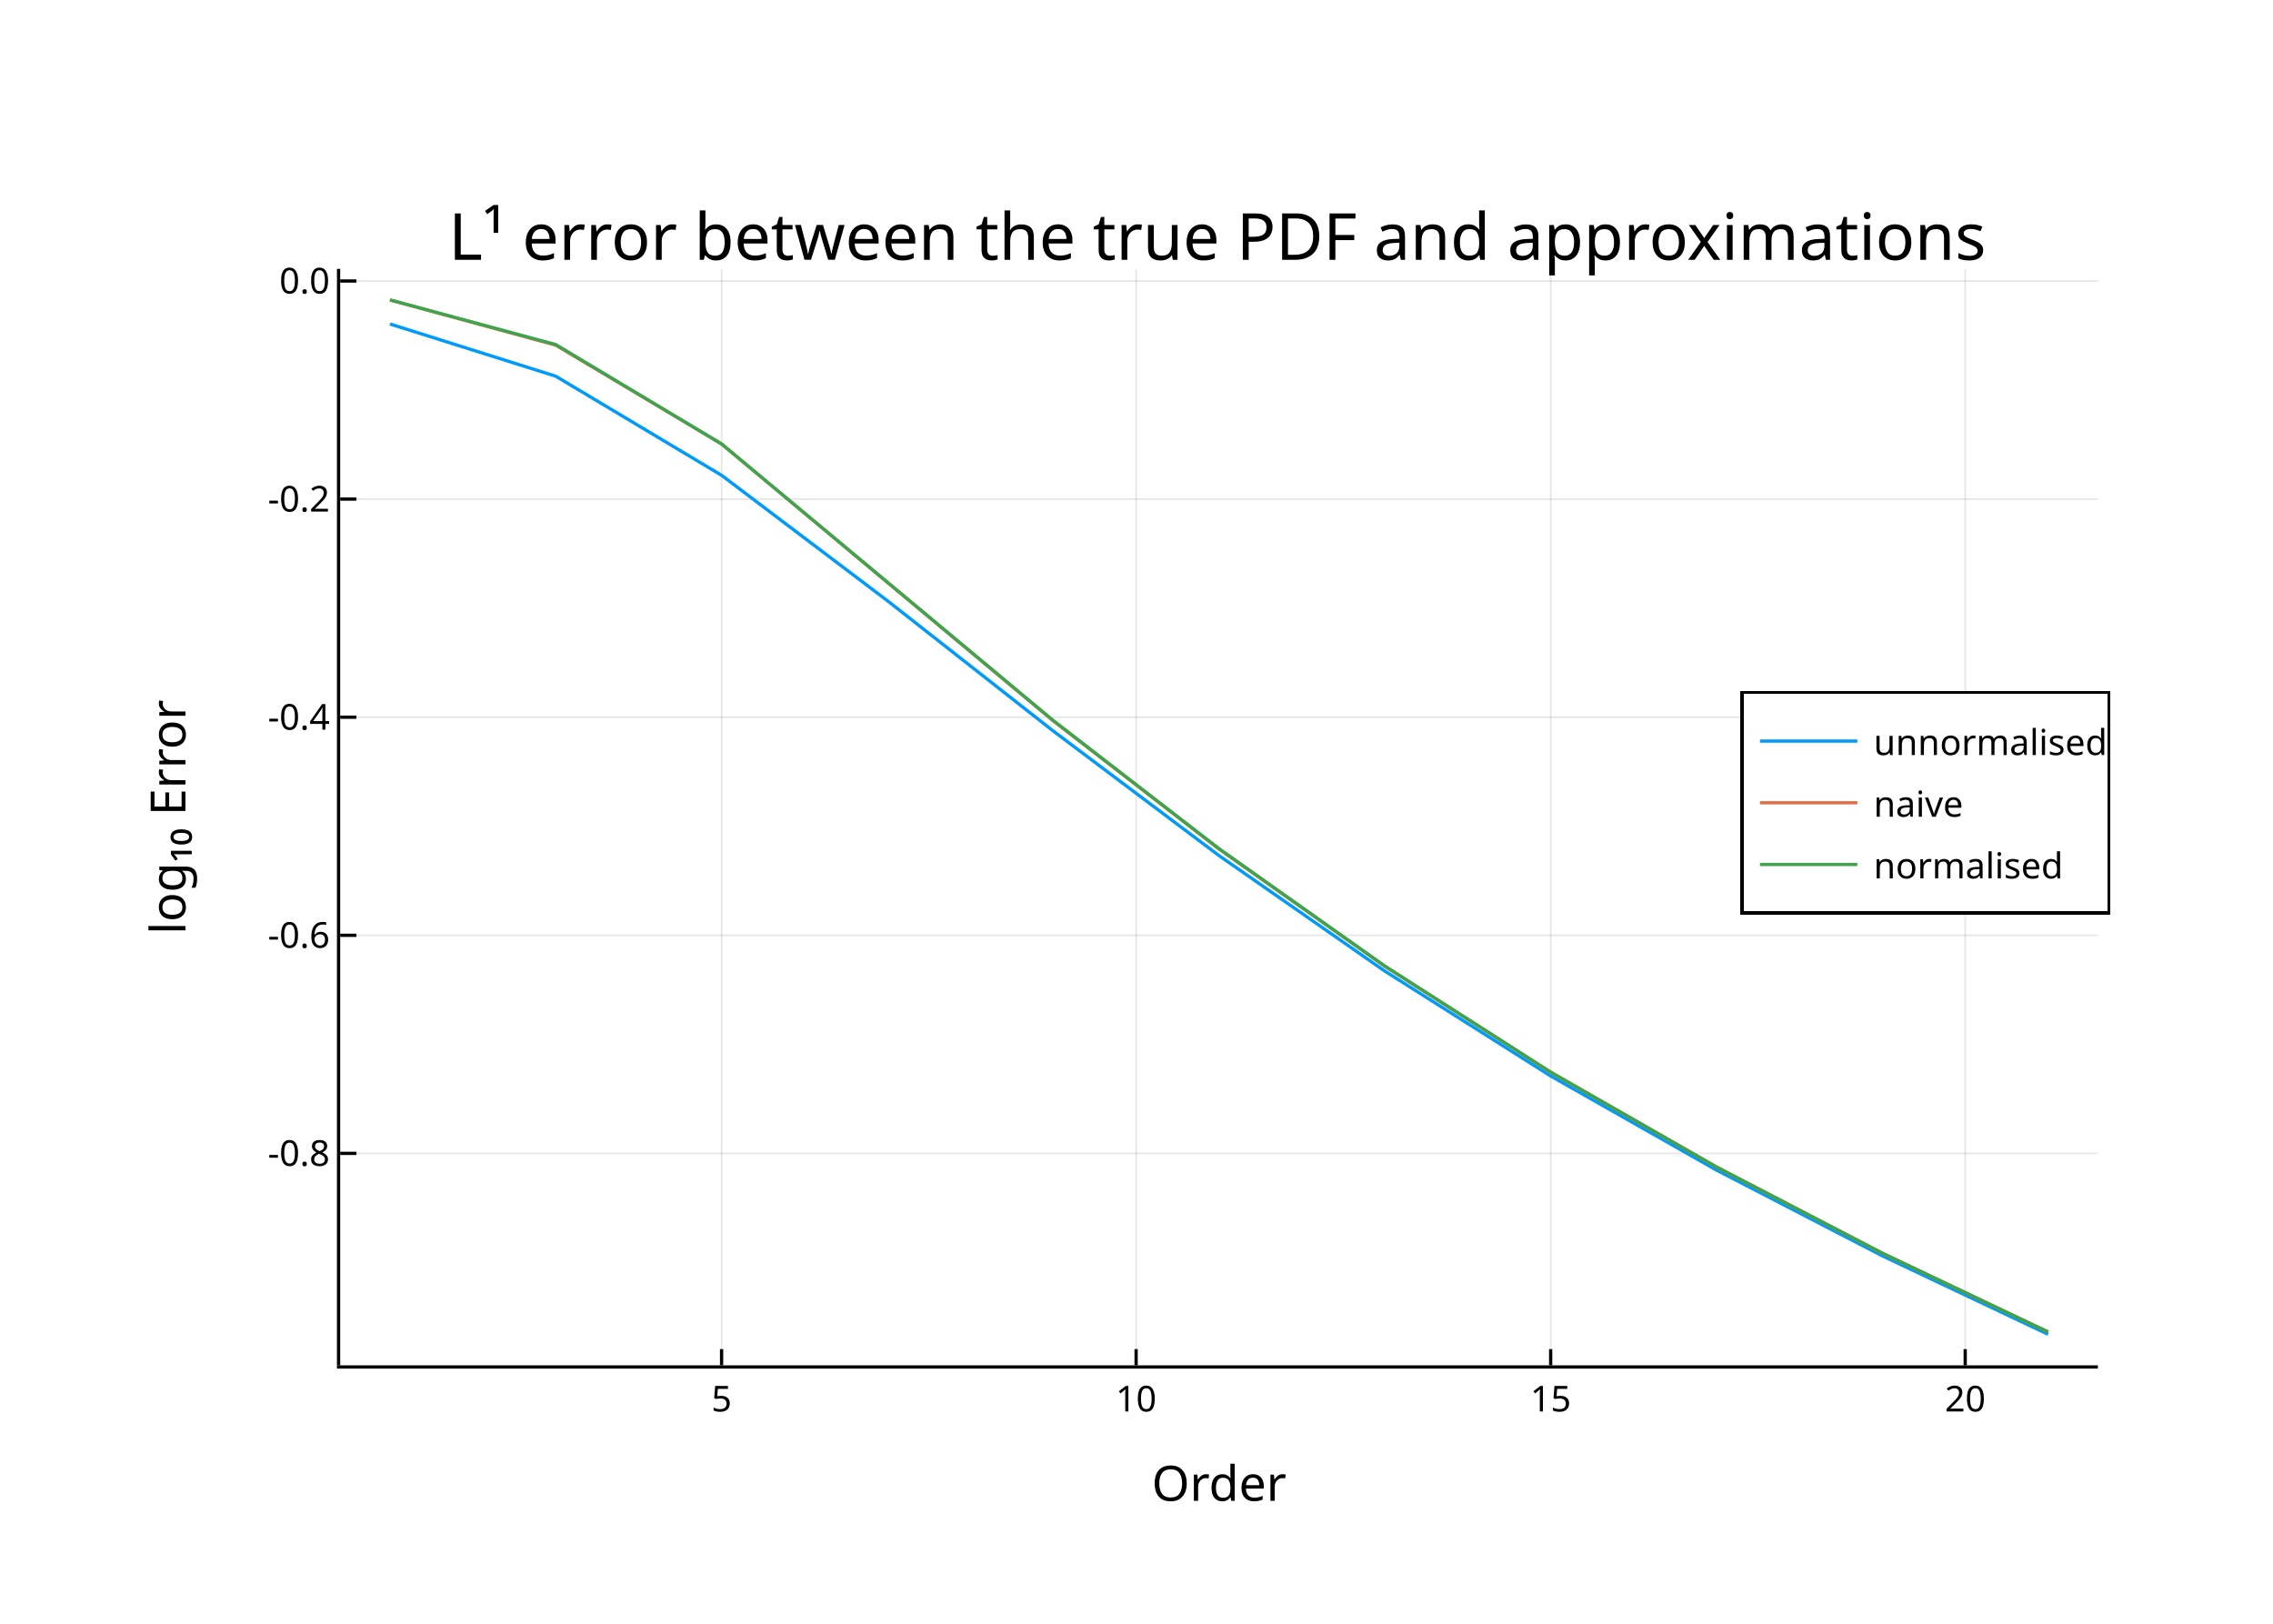
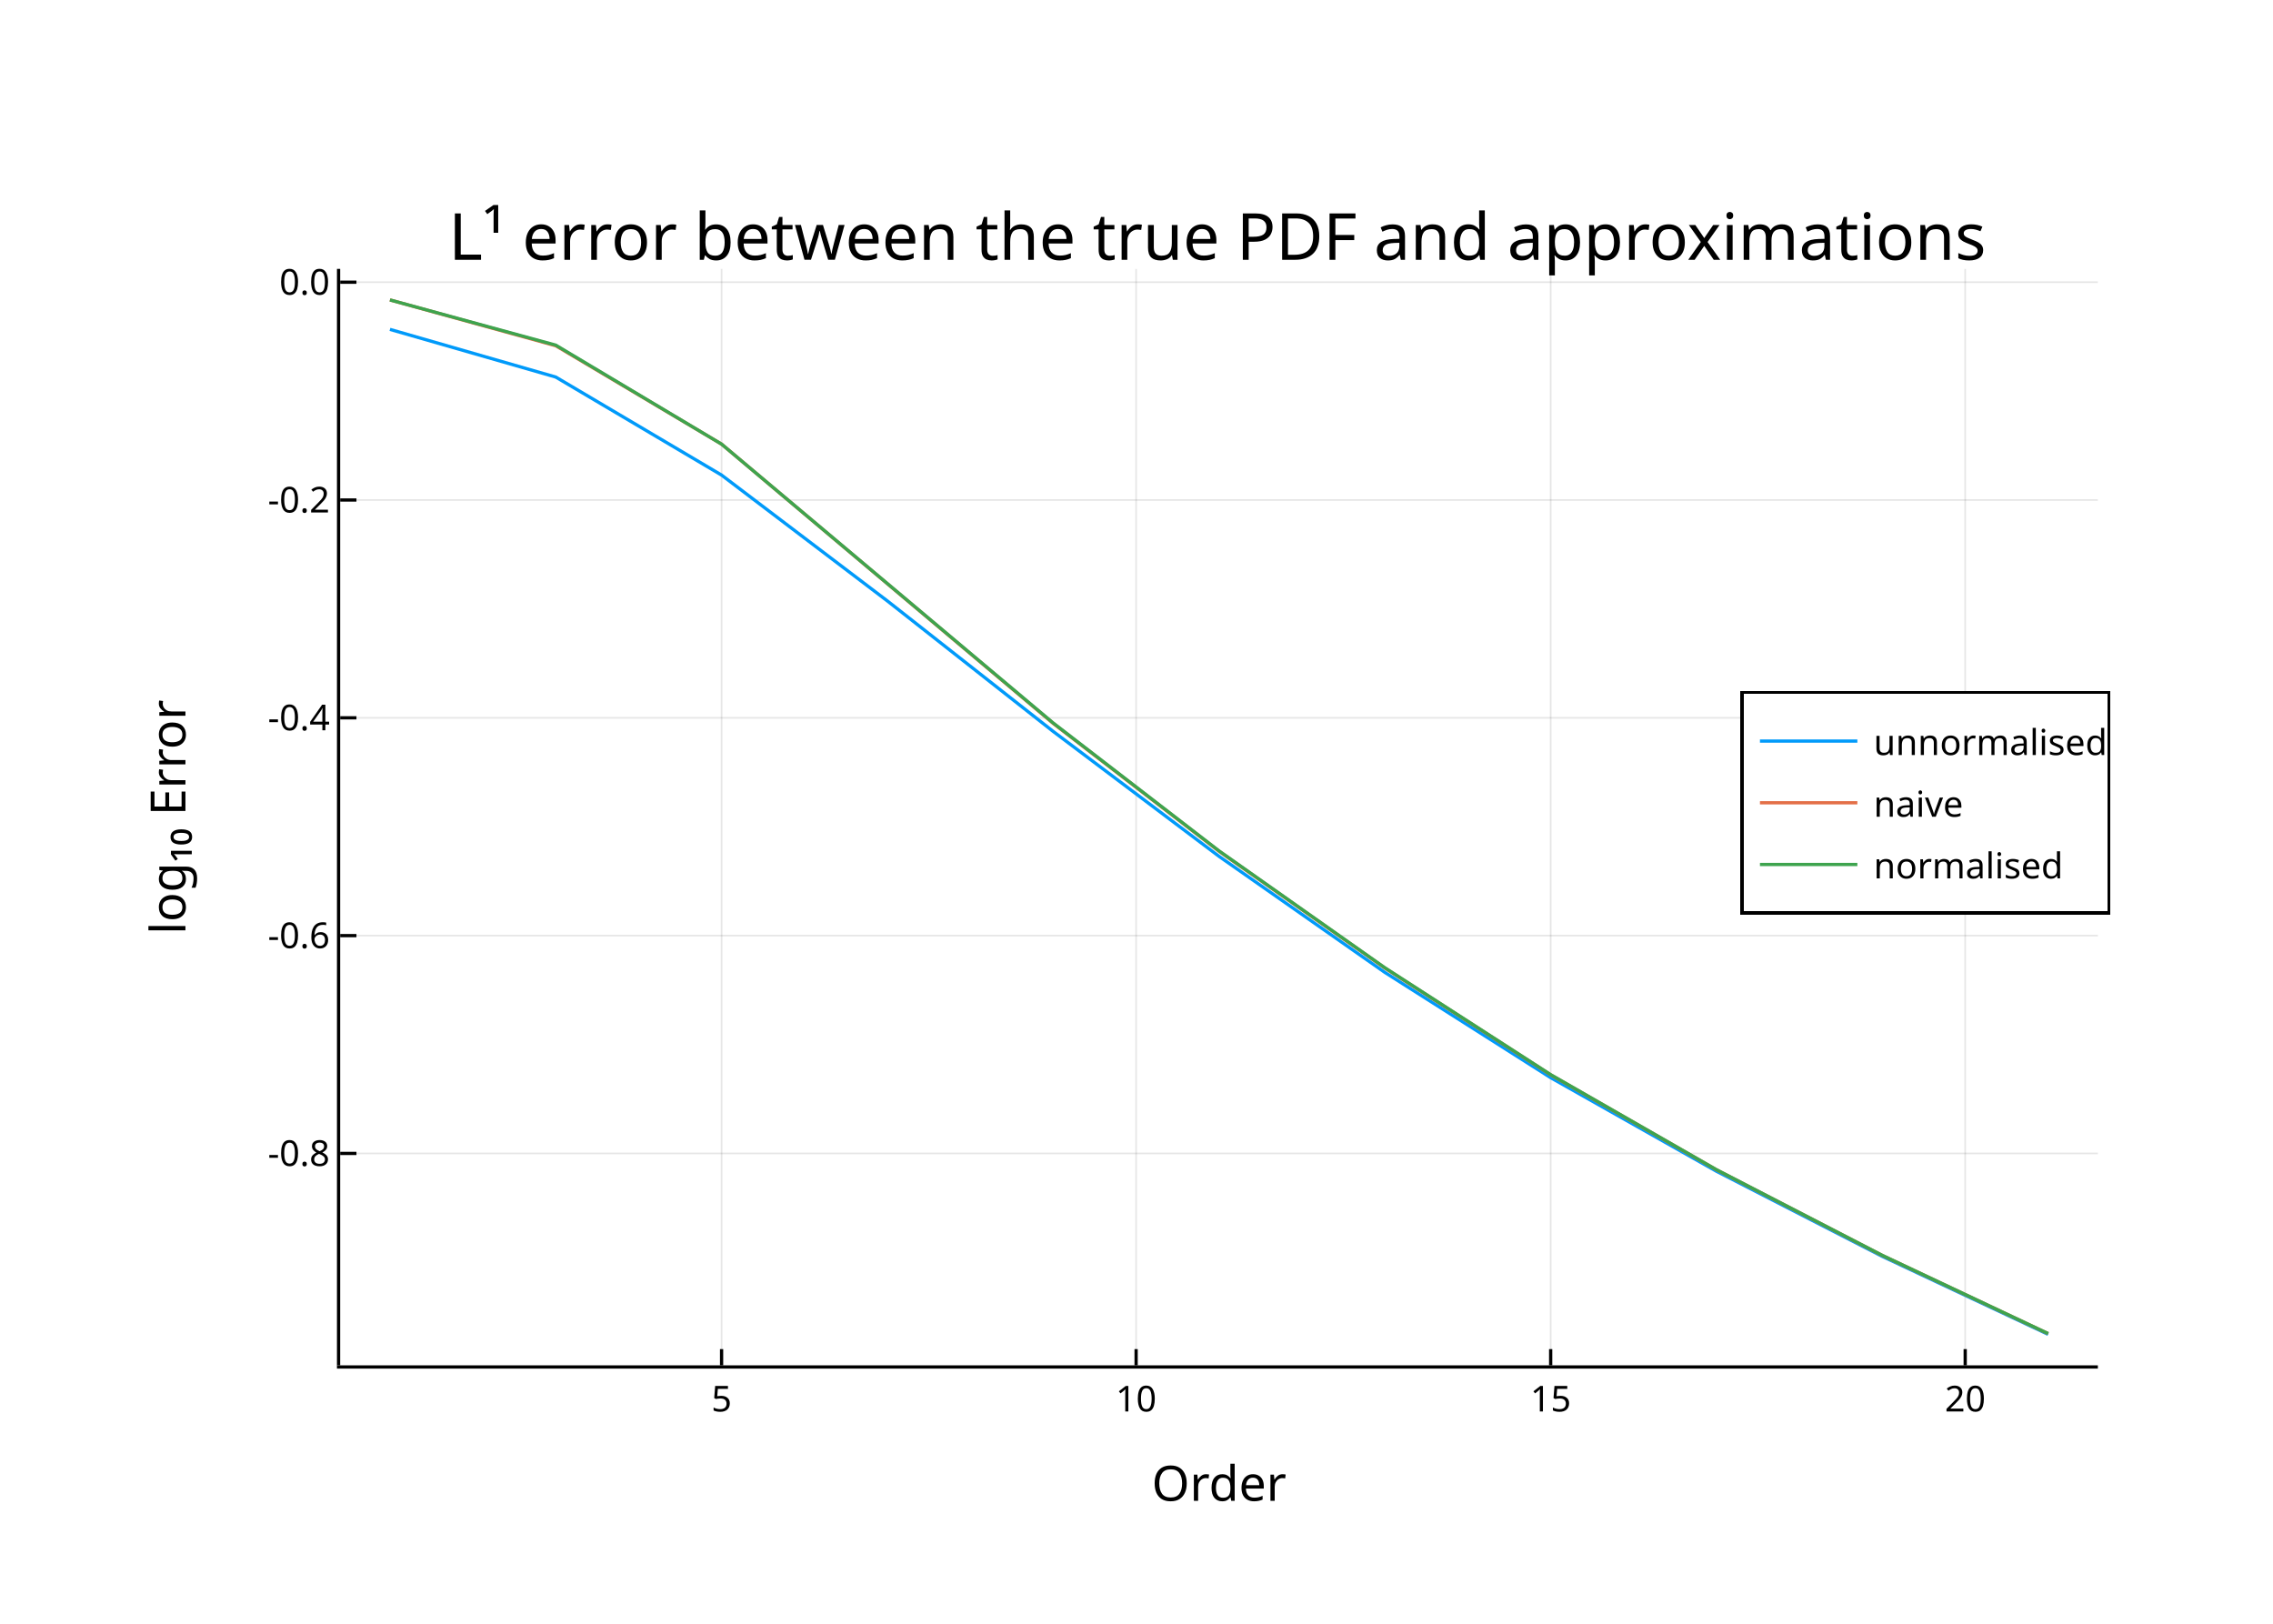
<svg xmlns="http://www.w3.org/2000/svg" class="main-svg" width="700" height="500" style="" viewBox="0 0 700 500">
  <rect x="0" y="0" width="700" height="500" style="fill: rgb(255, 255, 255); fill-opacity: 1;" />
-   <defs id="defs-b0427a">
+   <defs id="defs-07234e">
    <g class="clips">
-       <clipPath id="clipb0427axyplot" class="plotclip">
+       <clipPath id="clip07234exyplot" class="plotclip">
        <rect width="541.293" height="337.635" />
      </clipPath>
-       <clipPath class="axesclip" id="clipb0427ax">
+       <clipPath class="axesclip" id="clip07234ex">
        <rect x="104.77" y="0" width="541.293" height="500" />
      </clipPath>
-       <clipPath class="axesclip" id="clipb0427ay">
+       <clipPath class="axesclip" id="clip07234ey">
        <rect x="0" y="82.797" width="700" height="337.635" />
      </clipPath>
-       <clipPath class="axesclip" id="clipb0427axy">
+       <clipPath class="axesclip" id="clip07234exy">
        <rect x="104.77" y="82.797" width="541.293" height="337.635" />
      </clipPath>
    </g>
    <g class="gradients" />
  </defs>
  <g class="bglayer" />
  <g class="layer-below">
    <g class="imagelayer" />
    <g class="shapelayer" />
  </g>
  <g class="cartesianlayer">
    <g class="subplot xy">
      <g class="layer-subplot">
        <g class="shapelayer" />
        <g class="imagelayer" />
      </g>
      <g class="gridlayer">
        <g class="x">
          <path class="xgrid crisp" transform="translate(222.2203,0)" d="M0,82.797v337.635" style="stroke: rgb(0, 0, 0); stroke-opacity: 0.1; stroke-width: 0.5px;" />
          <path class="xgrid crisp" transform="translate(349.8803,0)" d="M0,82.797v337.635" style="stroke: rgb(0, 0, 0); stroke-opacity: 0.1; stroke-width: 0.5px;" />
          <path class="xgrid crisp" transform="translate(477.5503,0)" d="M0,82.797v337.635" style="stroke: rgb(0, 0, 0); stroke-opacity: 0.1; stroke-width: 0.5px;" />
          <path class="xgrid crisp" transform="translate(605.2103,0)" d="M0,82.797v337.635" style="stroke: rgb(0, 0, 0); stroke-opacity: 0.1; stroke-width: 0.5px;" />
        </g>
        <g class="y">
-           <path class="ygrid crisp" transform="translate(0,355.1569)" d="M104.77,0h541.293" style="stroke: rgb(0, 0, 0); stroke-opacity: 0.1; stroke-width: 0.5px;" />
-           <path class="ygrid crisp" transform="translate(0,288.0069)" d="M104.77,0h541.293" style="stroke: rgb(0, 0, 0); stroke-opacity: 0.1; stroke-width: 0.5px;" />
-           <path class="ygrid crisp" transform="translate(0,220.8469)" d="M104.77,0h541.293" style="stroke: rgb(0, 0, 0); stroke-opacity: 0.1; stroke-width: 0.5px;" />
-           <path class="ygrid crisp" transform="translate(0,153.6869)" d="M104.77,0h541.293" style="stroke: rgb(0, 0, 0); stroke-opacity: 0.1; stroke-width: 0.5px;" />
-           <path class="ygrid crisp" transform="translate(0,86.52692)" d="M104.77,0h541.293" style="stroke: rgb(0, 0, 0); stroke-opacity: 0.1; stroke-width: 0.5px;" />
+           <path class="ygrid crisp" transform="translate(0,355.1769)" d="M104.77,0h541.293" style="stroke: rgb(0, 0, 0); stroke-opacity: 0.1; stroke-width: 0.5px;" />
+           <path class="ygrid crisp" transform="translate(0,288.1069)" d="M104.77,0h541.293" style="stroke: rgb(0, 0, 0); stroke-opacity: 0.1; stroke-width: 0.5px;" />
+           <path class="ygrid crisp" transform="translate(0,221.0369)" d="M104.77,0h541.293" style="stroke: rgb(0, 0, 0); stroke-opacity: 0.1; stroke-width: 0.5px;" />
+           <path class="ygrid crisp" transform="translate(0,153.9669)" d="M104.77,0h541.293" style="stroke: rgb(0, 0, 0); stroke-opacity: 0.1; stroke-width: 0.5px;" />
+           <path class="ygrid crisp" transform="translate(0,86.89692)" d="M104.77,0h541.293" style="stroke: rgb(0, 0, 0); stroke-opacity: 0.1; stroke-width: 0.5px;" />
        </g>
      </g>
      <g class="zerolinelayer" />
      <path class="xlines-below" />
      <path class="ylines-below" />
      <g class="overlines-below" />
      <g class="xaxislayer-below" />
      <g class="yaxislayer-below" />
      <g class="overaxes-below" />
-       <g class="plot" transform="translate(104.7703,82.79692)" clip-path="url('#clipb0427axyplot')">
+       <g class="plot" transform="translate(104.7703,82.79692)" clip-path="url('#clip07234exyplot')">
        <g class="scatterlayer mlayer">
-           <g class="trace scatter trace602357" style="stroke-miterlimit: 2; opacity: 1;">
+           <g class="trace scatter tracea4ae61" style="stroke-miterlimit: 2; opacity: 1;">
            <g class="fills" />
            <g class="errorbars" />
            <g class="lines">
-               <path class="js-line" d="M15.32,16.97L66.38,33.05L117.45,63.56L168.52,102.19L219.58,142.3L270.65,180.68L321.71,216.24L372.78,248.53L423.84,277.51L474.91,303.91L525.97,328.08" style="vector-effect: non-scaling-stroke; fill: none; stroke: rgb(0, 154, 250); stroke-opacity: 1; stroke-width: 1px; opacity: 1;" />
+               <path class="js-line" d="M15.32,18.63L66.38,33.31L117.45,63.5L168.52,102.26L219.58,142.44L270.65,180.9L321.71,216.63L372.78,249.05L423.84,277.87L474.91,304.08L525.97,328.08" style="vector-effect: non-scaling-stroke; fill: none; stroke: rgb(0, 154, 250); stroke-opacity: 1; stroke-width: 1px; opacity: 1;" />
            </g>
            <g class="points" />
            <g class="text" />
          </g>
-           <g class="trace scatter trace272d58" style="stroke-miterlimit: 2; opacity: 1;">
+           <g class="trace scatter trace85a1d2" style="stroke-miterlimit: 2; opacity: 1;">
            <g class="fills" />
            <g class="errorbars" />
            <g class="lines">
-               <path class="js-line" d="M15.32,9.56L66.38,23.5L117.45,53.91L219.58,139.17L270.65,178.65L321.71,214.77L372.78,247.39L423.84,276.58L474.91,303.11L525.97,327.37" style="vector-effect: non-scaling-stroke; fill: none; stroke: rgb(227, 111, 71); stroke-opacity: 1; stroke-width: 1px; opacity: 1;" />
+               <path class="js-line" d="M15.32,9.56L66.38,23.67L117.45,53.97L219.58,139.97L270.65,179.34L321.71,215.3L372.78,248.19L423.84,277.43L474.91,303.8L525.97,327.87" style="vector-effect: non-scaling-stroke; fill: none; stroke: rgb(227, 111, 71); stroke-opacity: 1; stroke-width: 1px; opacity: 1;" />
            </g>
            <g class="points" />
            <g class="text" />
          </g>
-           <g class="trace scatter tracef7e184" style="stroke-miterlimit: 2; opacity: 1;">
+           <g class="trace scatter trace4bd2f9" style="stroke-miterlimit: 2; opacity: 1;">
            <g class="fills" />
            <g class="errorbars" />
            <g class="lines">
-               <path class="js-line" d="M15.32,9.56L66.38,23.3L117.45,53.91L219.58,139.07L270.65,178.55L321.71,214.69L372.78,247.35L423.84,276.55L474.91,303.09L525.97,327.36" style="vector-effect: non-scaling-stroke; fill: none; stroke: rgb(62, 164, 78); stroke-opacity: 1; stroke-width: 1px; opacity: 1;" />
+               <path class="js-line" d="M15.32,9.56L66.38,23.48L117.45,53.97L219.58,139.84L270.65,179.22L321.71,215.2L372.78,248.12L423.84,277.39L474.91,303.77L525.97,327.85" style="vector-effect: non-scaling-stroke; fill: none; stroke: rgb(62, 164, 78); stroke-opacity: 1; stroke-width: 1px; opacity: 1;" />
            </g>
            <g class="points" />
            <g class="text" />
          </g>
        </g>
      </g>
      <g class="overplot" />
      <path class="xlines-above crisp" d="M103.77,420.932H646.063" style="fill: none; stroke-width: 1px; stroke: rgb(0, 0, 0); stroke-opacity: 1;" />
      <path class="ylines-above crisp" d="M104.27,82.797V420.432" style="fill: none; stroke-width: 1px; stroke: rgb(0, 0, 0); stroke-opacity: 1;" />
      <g class="overlines-above" />
      <g class="xaxislayer-above">
        <path class="xtick ticks crisp" d="M0,420.432v-5" transform="translate(222.2203,0)" style="stroke: rgb(0, 0, 0); stroke-opacity: 1; stroke-width: 1px;" />
        <path class="xtick ticks crisp" d="M0,420.432v-5" transform="translate(349.8803,0)" style="stroke: rgb(0, 0, 0); stroke-opacity: 1; stroke-width: 1px;" />
        <path class="xtick ticks crisp" d="M0,420.432v-5" transform="translate(477.5503,0)" style="stroke: rgb(0, 0, 0); stroke-opacity: 1; stroke-width: 1px;" />
        <path class="xtick ticks crisp" d="M0,420.432v-5" transform="translate(605.2103,0)" style="stroke: rgb(0, 0, 0); stroke-opacity: 1; stroke-width: 1px;" />
        <g class="xtick">
          <text text-anchor="middle" x="0" y="434.632" transform="translate(222.2203,0)" style="font-family: sans-serif; font-size: 11px; fill: rgb(0, 0, 0); fill-opacity: 1; white-space: pre;">5</text>
        </g>
        <g class="xtick">
          <text text-anchor="middle" x="0" y="434.632" transform="translate(349.8803,0)" style="font-family: sans-serif; font-size: 11px; fill: rgb(0, 0, 0); fill-opacity: 1; white-space: pre;">10</text>
        </g>
        <g class="xtick">
          <text text-anchor="middle" x="0" y="434.632" transform="translate(477.5503,0)" style="font-family: sans-serif; font-size: 11px; fill: rgb(0, 0, 0); fill-opacity: 1; white-space: pre;">15</text>
        </g>
        <g class="xtick">
          <text text-anchor="middle" x="0" y="434.632" transform="translate(605.2103,0)" style="font-family: sans-serif; font-size: 11px; fill: rgb(0, 0, 0); fill-opacity: 1; white-space: pre;">20</text>
        </g>
      </g>
      <g class="yaxislayer-above">
-         <path class="ytick ticks crisp" d="M104.77,0h5" transform="translate(0,355.1569)" style="stroke: rgb(0, 0, 0); stroke-opacity: 1; stroke-width: 1px;" />
-         <path class="ytick ticks crisp" d="M104.77,0h5" transform="translate(0,288.0069)" style="stroke: rgb(0, 0, 0); stroke-opacity: 1; stroke-width: 1px;" />
-         <path class="ytick ticks crisp" d="M104.77,0h5" transform="translate(0,220.8469)" style="stroke: rgb(0, 0, 0); stroke-opacity: 1; stroke-width: 1px;" />
-         <path class="ytick ticks crisp" d="M104.77,0h5" transform="translate(0,153.6869)" style="stroke: rgb(0, 0, 0); stroke-opacity: 1; stroke-width: 1px;" />
-         <path class="ytick ticks crisp" d="M104.77,0h5" transform="translate(0,86.52692)" style="stroke: rgb(0, 0, 0); stroke-opacity: 1; stroke-width: 1px;" />
-         <g class="ytick">
-           <text text-anchor="end" x="101.57" y="3.85" transform="translate(0,355.1569)" style="font-family: sans-serif; font-size: 11px; fill: rgb(0, 0, 0); fill-opacity: 1; white-space: pre;">-0.8</text>
-         </g>
-         <g class="ytick">
-           <text text-anchor="end" x="101.57" y="3.85" transform="translate(0,288.0069)" style="font-family: sans-serif; font-size: 11px; fill: rgb(0, 0, 0); fill-opacity: 1; white-space: pre;">-0.6</text>
-         </g>
-         <g class="ytick">
-           <text text-anchor="end" x="101.57" y="3.85" transform="translate(0,220.8469)" style="font-family: sans-serif; font-size: 11px; fill: rgb(0, 0, 0); fill-opacity: 1; white-space: pre;">-0.4</text>
-         </g>
-         <g class="ytick">
-           <text text-anchor="end" x="101.57" y="3.85" transform="translate(0,153.6869)" style="font-family: sans-serif; font-size: 11px; fill: rgb(0, 0, 0); fill-opacity: 1; white-space: pre;">-0.2</text>
-         </g>
-         <g class="ytick">
-           <text text-anchor="end" x="101.57" y="3.85" transform="translate(0,86.52692)" style="font-family: sans-serif; font-size: 11px; fill: rgb(0, 0, 0); fill-opacity: 1; white-space: pre;">0.0</text>
+         <path class="ytick ticks crisp" d="M104.77,0h5" transform="translate(0,355.1769)" style="stroke: rgb(0, 0, 0); stroke-opacity: 1; stroke-width: 1px;" />
+         <path class="ytick ticks crisp" d="M104.77,0h5" transform="translate(0,288.1069)" style="stroke: rgb(0, 0, 0); stroke-opacity: 1; stroke-width: 1px;" />
+         <path class="ytick ticks crisp" d="M104.77,0h5" transform="translate(0,221.0369)" style="stroke: rgb(0, 0, 0); stroke-opacity: 1; stroke-width: 1px;" />
+         <path class="ytick ticks crisp" d="M104.77,0h5" transform="translate(0,153.9669)" style="stroke: rgb(0, 0, 0); stroke-opacity: 1; stroke-width: 1px;" />
+         <path class="ytick ticks crisp" d="M104.77,0h5" transform="translate(0,86.89692)" style="stroke: rgb(0, 0, 0); stroke-opacity: 1; stroke-width: 1px;" />
+         <g class="ytick">
+           <text text-anchor="end" x="101.57" y="3.85" transform="translate(0,355.1769)" style="font-family: sans-serif; font-size: 11px; fill: rgb(0, 0, 0); fill-opacity: 1; white-space: pre;">-0.8</text>
+         </g>
+         <g class="ytick">
+           <text text-anchor="end" x="101.57" y="3.85" transform="translate(0,288.1069)" style="font-family: sans-serif; font-size: 11px; fill: rgb(0, 0, 0); fill-opacity: 1; white-space: pre;">-0.6</text>
+         </g>
+         <g class="ytick">
+           <text text-anchor="end" x="101.57" y="3.85" transform="translate(0,221.0369)" style="font-family: sans-serif; font-size: 11px; fill: rgb(0, 0, 0); fill-opacity: 1; white-space: pre;">-0.4</text>
+         </g>
+         <g class="ytick">
+           <text text-anchor="end" x="101.57" y="3.85" transform="translate(0,153.9669)" style="font-family: sans-serif; font-size: 11px; fill: rgb(0, 0, 0); fill-opacity: 1; white-space: pre;">-0.2</text>
+         </g>
+         <g class="ytick">
+           <text text-anchor="end" x="101.57" y="3.85" transform="translate(0,86.89692)" style="font-family: sans-serif; font-size: 11px; fill: rgb(0, 0, 0); fill-opacity: 1; white-space: pre;">0.0</text>
        </g>
      </g>
      <g class="overaxes-above" />
    </g>
  </g>
  <g class="polarlayer" />
  <g class="ternarylayer" />
  <g class="geolayer" />
  <g class="funnelarealayer" />
  <g class="pielayer" />
  <g class="treemaplayer" />
  <g class="sunburstlayer" />
  <g class="glimages" />
-   <defs id="topdefs-b0427a">
+   <defs id="topdefs-07234e">
    <g class="clips" />
-     <clipPath id="legendb0427a">
+     <clipPath id="legend07234e">
      <rect width="112" height="67" x="1" y="1" />
    </clipPath>
  </defs>
  <g class="layer-above">
    <g class="imagelayer" />
    <g class="shapelayer" />
  </g>
  <g class="infolayer">
    <g class="legend" pointer-events="all" transform="translate(536,212.7)">
      <rect class="bg" shape-rendering="crispEdges" width="113" height="68" x="0.5" y="0.5" style="stroke: rgb(0, 0, 0); stroke-opacity: 1; fill: rgb(255, 255, 255); fill-opacity: 1; stroke-width: 1px;" />
-       <g class="scrollbox" transform="" clip-path="url('#legendb0427a')">
+       <g class="scrollbox" transform="" clip-path="url('#legend07234e')">
        <g class="groups">
          <g class="traces" transform="translate(1,15.5)" style="opacity: 1;">
            <text class="legendtext" text-anchor="start" x="40" y="4.29" style="font-family: sans-serif; font-size: 11px; fill: rgb(0, 0, 0); fill-opacity: 1; white-space: pre;">unnormalised</text>
            <g class="layers" style="opacity: 1;">
              <g class="legendfill" />
              <g class="legendlines">
                <path class="js-line" d="M5,0h30" style="fill: none; stroke: rgb(0, 154, 250); stroke-opacity: 1; stroke-width: 1px;" />
              </g>
              <g class="legendsymbols">
                <g class="legendpoints" />
              </g>
            </g>
            <rect class="legendtoggle" x="0" y="-9.5" width="106.047" height="19" style="fill: rgb(0, 0, 0); fill-opacity: 0;" />
          </g>
          <g class="traces" transform="translate(1,34.5)" style="opacity: 1;">
            <text class="legendtext" text-anchor="start" x="40" y="4.29" style="font-family: sans-serif; font-size: 11px; fill: rgb(0, 0, 0); fill-opacity: 1; white-space: pre;">naive</text>
            <g class="layers" style="opacity: 1;">
              <g class="legendfill" />
              <g class="legendlines">
                <path class="js-line" d="M5,0h30" style="fill: none; stroke: rgb(227, 111, 71); stroke-opacity: 1; stroke-width: 1px;" />
              </g>
              <g class="legendsymbols">
                <g class="legendpoints" />
              </g>
            </g>
            <rect class="legendtoggle" x="0" y="-9.5" width="106.047" height="19" style="fill: rgb(0, 0, 0); fill-opacity: 0;" />
          </g>
          <g class="traces" transform="translate(1,53.5)" style="opacity: 1;">
            <text class="legendtext" text-anchor="start" x="40" y="4.29" style="font-family: sans-serif; font-size: 11px; fill: rgb(0, 0, 0); fill-opacity: 1; white-space: pre;">normalised</text>
            <g class="layers" style="opacity: 1;">
              <g class="legendfill" />
              <g class="legendlines">
                <path class="js-line" d="M5,0h30" style="fill: none; stroke: rgb(62, 164, 78); stroke-opacity: 1; stroke-width: 1px;" />
              </g>
              <g class="legendsymbols">
                <g class="legendpoints" />
              </g>
            </g>
            <rect class="legendtoggle" x="0" y="-9.5" width="106.047" height="19" style="fill: rgb(0, 0, 0); fill-opacity: 0;" />
          </g>
        </g>
      </g>
      <rect class="scrollbar" rx="20" ry="3" width="0" height="0" x="0" y="0" style="fill: rgb(128, 139, 164); fill-opacity: 1;" />
    </g>
    <g class="g-gtitle" />
    <g class="g-xtitle">
      <text class="xtitle" x="375.417" y="462.141" text-anchor="middle" style="font-family: sans-serif; font-size: 15px; fill: rgb(0, 0, 0); opacity: 1; font-weight: normal; white-space: pre;">Order</text>
    </g>
    <g class="g-ytitle">
      <text class="ytitle" transform="rotate(-90,57.10938,251.6146)" x="57.109" y="251.615" text-anchor="middle" style="font-family: sans-serif; font-size: 15px; fill: rgb(0, 0, 0); opacity: 1; font-weight: normal; white-space: pre;">log₁₀ Error</text>
    </g>
    <g class="annotation" data-index="0" style="opacity: 1;">
      <g class="annotation-text-g" transform="rotate(0,375.4167,73)">
        <g class="cursor-pointer" transform="translate(150,60)">
          <rect class="bg" x="0.5" y="0.5" width="449" height="25" style="stroke-width: 1px; stroke: rgb(0, 0, 0); stroke-opacity: 0; fill: rgb(0, 0, 0); fill-opacity: 0;" />
          <text class="annotation-text" text-anchor="middle" x="224.891" y="20" style="font-family: sans-serif; font-size: 20px; fill: rgb(0, 0, 0); fill-opacity: 1; white-space: pre;">L¹ error between the true PDF and approximations</text>
        </g>
      </g>
    </g>
  </g>
</svg>
